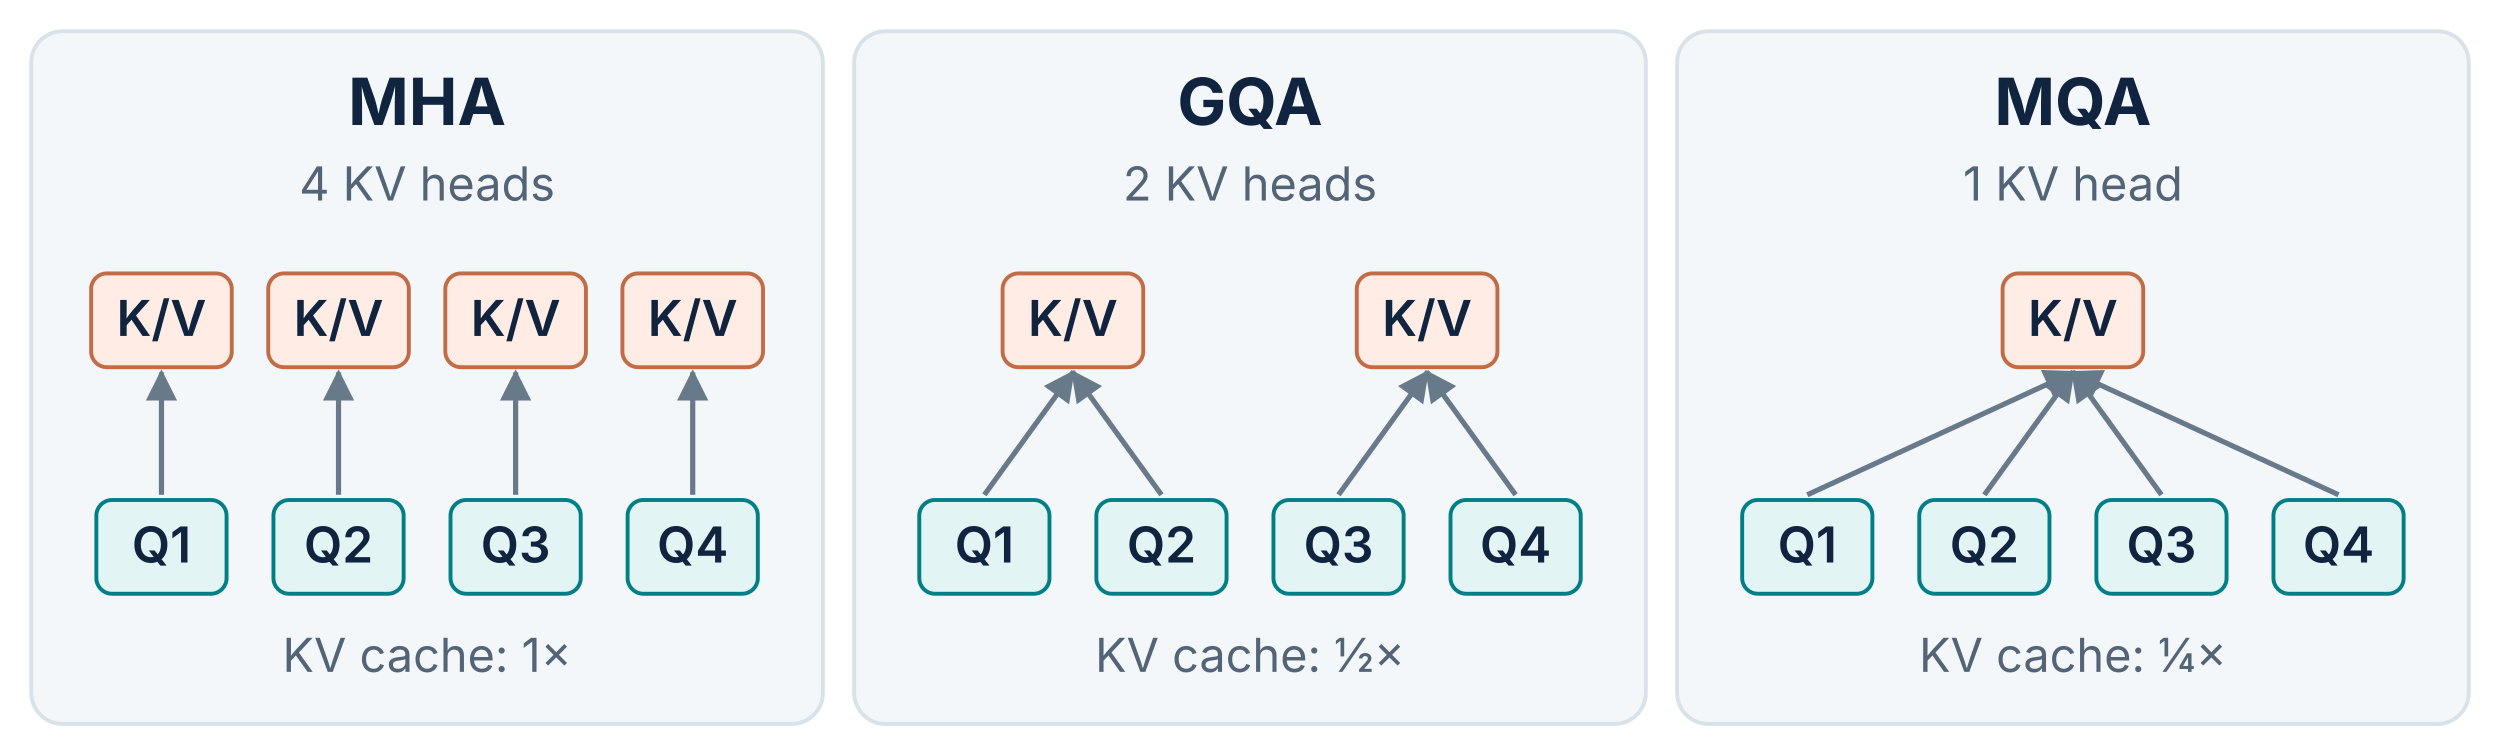
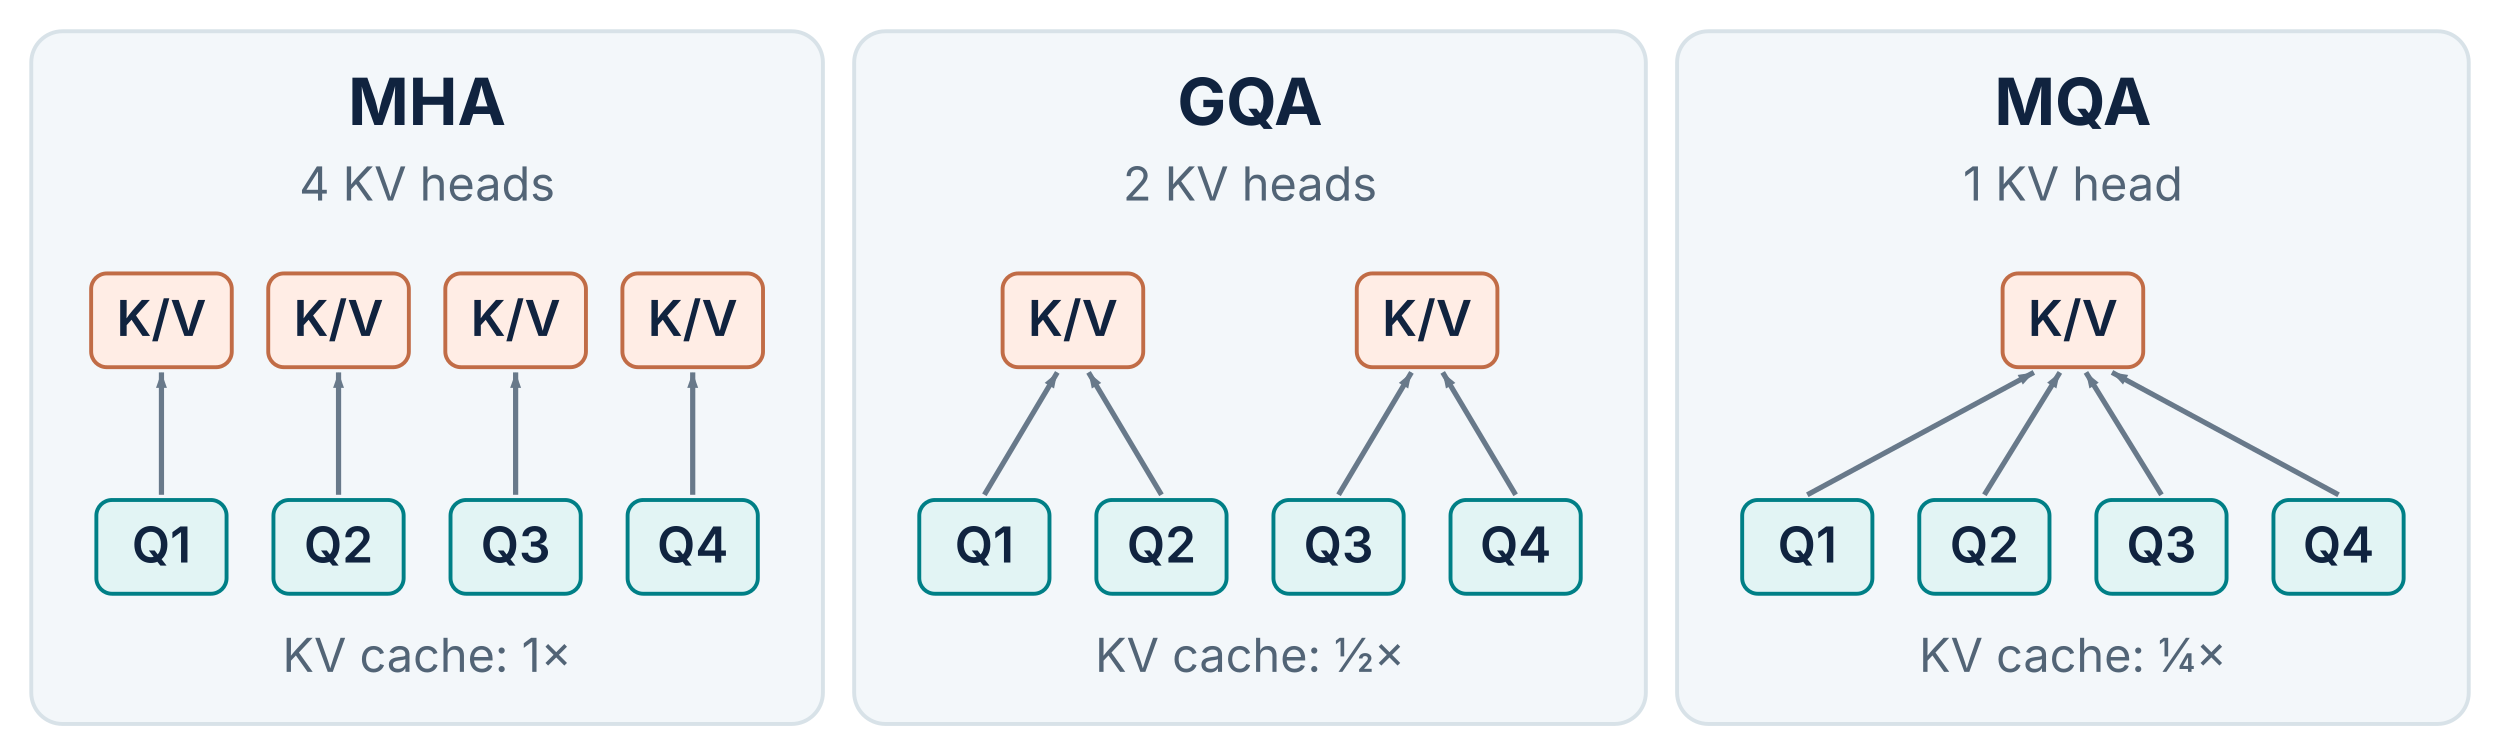
<svg xmlns="http://www.w3.org/2000/svg" viewBox="0 0 960 290" role="img" aria-labelledby="title desc">
  <defs>
-     <marker id="arrow" viewBox="0 0 10 10" refX="9" refY="5" markerWidth="6" markerHeight="6" orient="auto">
-       <path d="M0 0 10 5 0 10z" fill="#68798a" />
+     <marker id="arrow" viewBox="0 0 10 8" refX="8.5" refY="4" markerWidth="3.6" markerHeight="2.8" orient="auto">
+       <path d="M0 1L8.5 4L0 7z" fill="#68798a" />
    </marker>
    <style>
      text{font-family:Inter,ui-sans-serif,system-ui,-apple-system,BlinkMacSystemFont,"Segoe UI",sans-serif;text-anchor:middle}
      .panel{fill:#f3f7fa;stroke:#d8e2e8;stroke-width:1.5}
      .heading{fill:#10233f;font-size:25px;font-weight:700}
      .label{fill:#10233f;font-size:19px;font-weight:600}
      .note{fill:#526476;font-size:18px}
      .query{fill:#e2f4f4;stroke:#007f86;stroke-width:1.5}
      .kv{fill:#ffede5;stroke:#c16c46;stroke-width:1.5}
      .flow{fill:none;stroke:#68798a;stroke-width:2;marker-end:url(#arrow)}
      @media(prefers-color-scheme:dark){.panel{fill:#182534;stroke:#2c4052}.heading,.label{fill:#f3f7fa}.note{fill:#b9c8d5}.query{fill:#173b40;stroke:#54d2d8}.kv{fill:#493025;stroke:#ed9c78}}
    </style>
  </defs>
  <g transform="translate(12 0)">
    <rect class="panel" x="0" y="12" width="304" height="266" rx="12" />
    <text class="heading" x="152" y="48">MHA</text>
    <text class="note" x="152" y="77">4 KV heads</text>
    <path class="flow" d="M50 190L50 143" />
    <path class="flow" d="M118 190L118 143" />
    <path class="flow" d="M186 190L186 143" />
    <path class="flow" d="M254 190L254 143" />
    <rect class="kv" x="23" y="105" width="54" height="36" rx="6" />
    <text class="label" x="50" y="129">K/V</text>
    <rect class="kv" x="91" y="105" width="54" height="36" rx="6" />
    <text class="label" x="118" y="129">K/V</text>
    <rect class="kv" x="159" y="105" width="54" height="36" rx="6" />
    <text class="label" x="186" y="129">K/V</text>
    <rect class="kv" x="227" y="105" width="54" height="36" rx="6" />
    <text class="label" x="254" y="129">K/V</text>
    <rect class="query" x="25" y="192" width="50" height="36" rx="6" />
    <text class="label" x="50" y="216">Q1</text>
    <rect class="query" x="93" y="192" width="50" height="36" rx="6" />
    <text class="label" x="118" y="216">Q2</text>
    <rect class="query" x="161" y="192" width="50" height="36" rx="6" />
    <text class="label" x="186" y="216">Q3</text>
    <rect class="query" x="229" y="192" width="50" height="36" rx="6" />
    <text class="label" x="254" y="216">Q4</text>
    <text class="note" x="152" y="258">KV cache: 1×</text>
  </g>
  <g transform="translate(328 0)">
    <rect class="panel" x="0" y="12" width="304" height="266" rx="12" />
    <text class="heading" x="152" y="48">GQA</text>
    <text class="note" x="152" y="77">2 KV heads</text>
-     <path class="flow" d="M50 190L84 143" />
-     <path class="flow" d="M118 190L84 143" />
-     <path class="flow" d="M186 190L220 143" />
-     <path class="flow" d="M254 190L220 143" />
+     <path class="flow" d="M50 190L78 143" />
+     <path class="flow" d="M118 190L90 143" />
+     <path class="flow" d="M186 190L214 143" />
+     <path class="flow" d="M254 190L226 143" />
    <rect class="kv" x="57" y="105" width="54" height="36" rx="6" />
    <text class="label" x="84" y="129">K/V</text>
    <rect class="kv" x="193" y="105" width="54" height="36" rx="6" />
    <text class="label" x="220" y="129">K/V</text>
    <rect class="query" x="25" y="192" width="50" height="36" rx="6" />
    <text class="label" x="50" y="216">Q1</text>
    <rect class="query" x="93" y="192" width="50" height="36" rx="6" />
    <text class="label" x="118" y="216">Q2</text>
    <rect class="query" x="161" y="192" width="50" height="36" rx="6" />
    <text class="label" x="186" y="216">Q3</text>
    <rect class="query" x="229" y="192" width="50" height="36" rx="6" />
    <text class="label" x="254" y="216">Q4</text>
    <text class="note" x="152" y="258">KV cache: ½×</text>
  </g>
  <g transform="translate(644 0)">
    <rect class="panel" x="0" y="12" width="304" height="266" rx="12" />
    <text class="heading" x="152" y="48">MQA</text>
    <text class="note" x="152" y="77">1 KV head</text>
-     <path class="flow" d="M50 190L152 143" />
-     <path class="flow" d="M118 190L152 143" />
-     <path class="flow" d="M186 190L152 143" />
-     <path class="flow" d="M254 190L152 143" />
+     <path class="flow" d="M50 190L137 143" />
+     <path class="flow" d="M118 190L147 143" />
+     <path class="flow" d="M186 190L157 143" />
+     <path class="flow" d="M254 190L167 143" />
    <rect class="kv" x="125" y="105" width="54" height="36" rx="6" />
    <text class="label" x="152" y="129">K/V</text>
    <rect class="query" x="25" y="192" width="50" height="36" rx="6" />
    <text class="label" x="50" y="216">Q1</text>
    <rect class="query" x="93" y="192" width="50" height="36" rx="6" />
    <text class="label" x="118" y="216">Q2</text>
    <rect class="query" x="161" y="192" width="50" height="36" rx="6" />
    <text class="label" x="186" y="216">Q3</text>
    <rect class="query" x="229" y="192" width="50" height="36" rx="6" />
    <text class="label" x="254" y="216">Q4</text>
    <text class="note" x="152" y="258">KV cache: ¼×</text>
  </g>
</svg>
